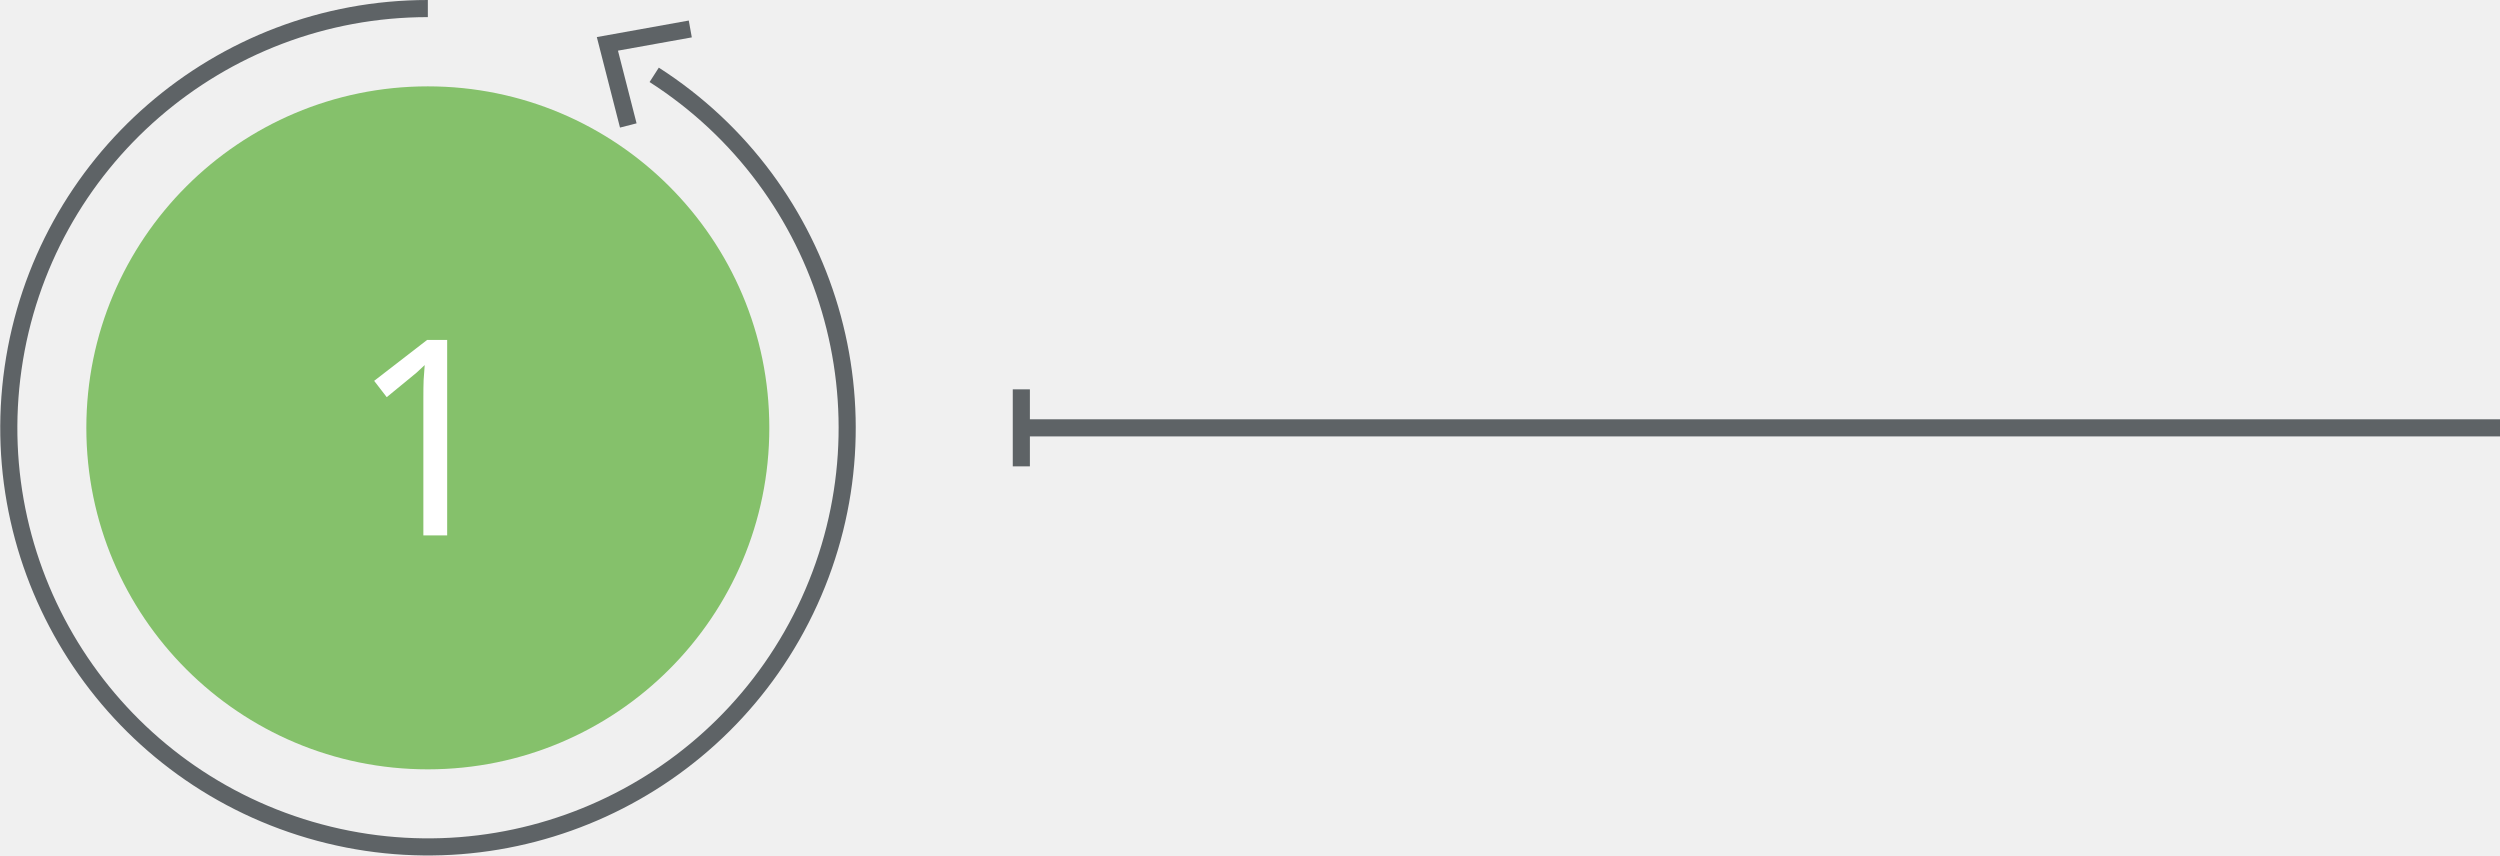
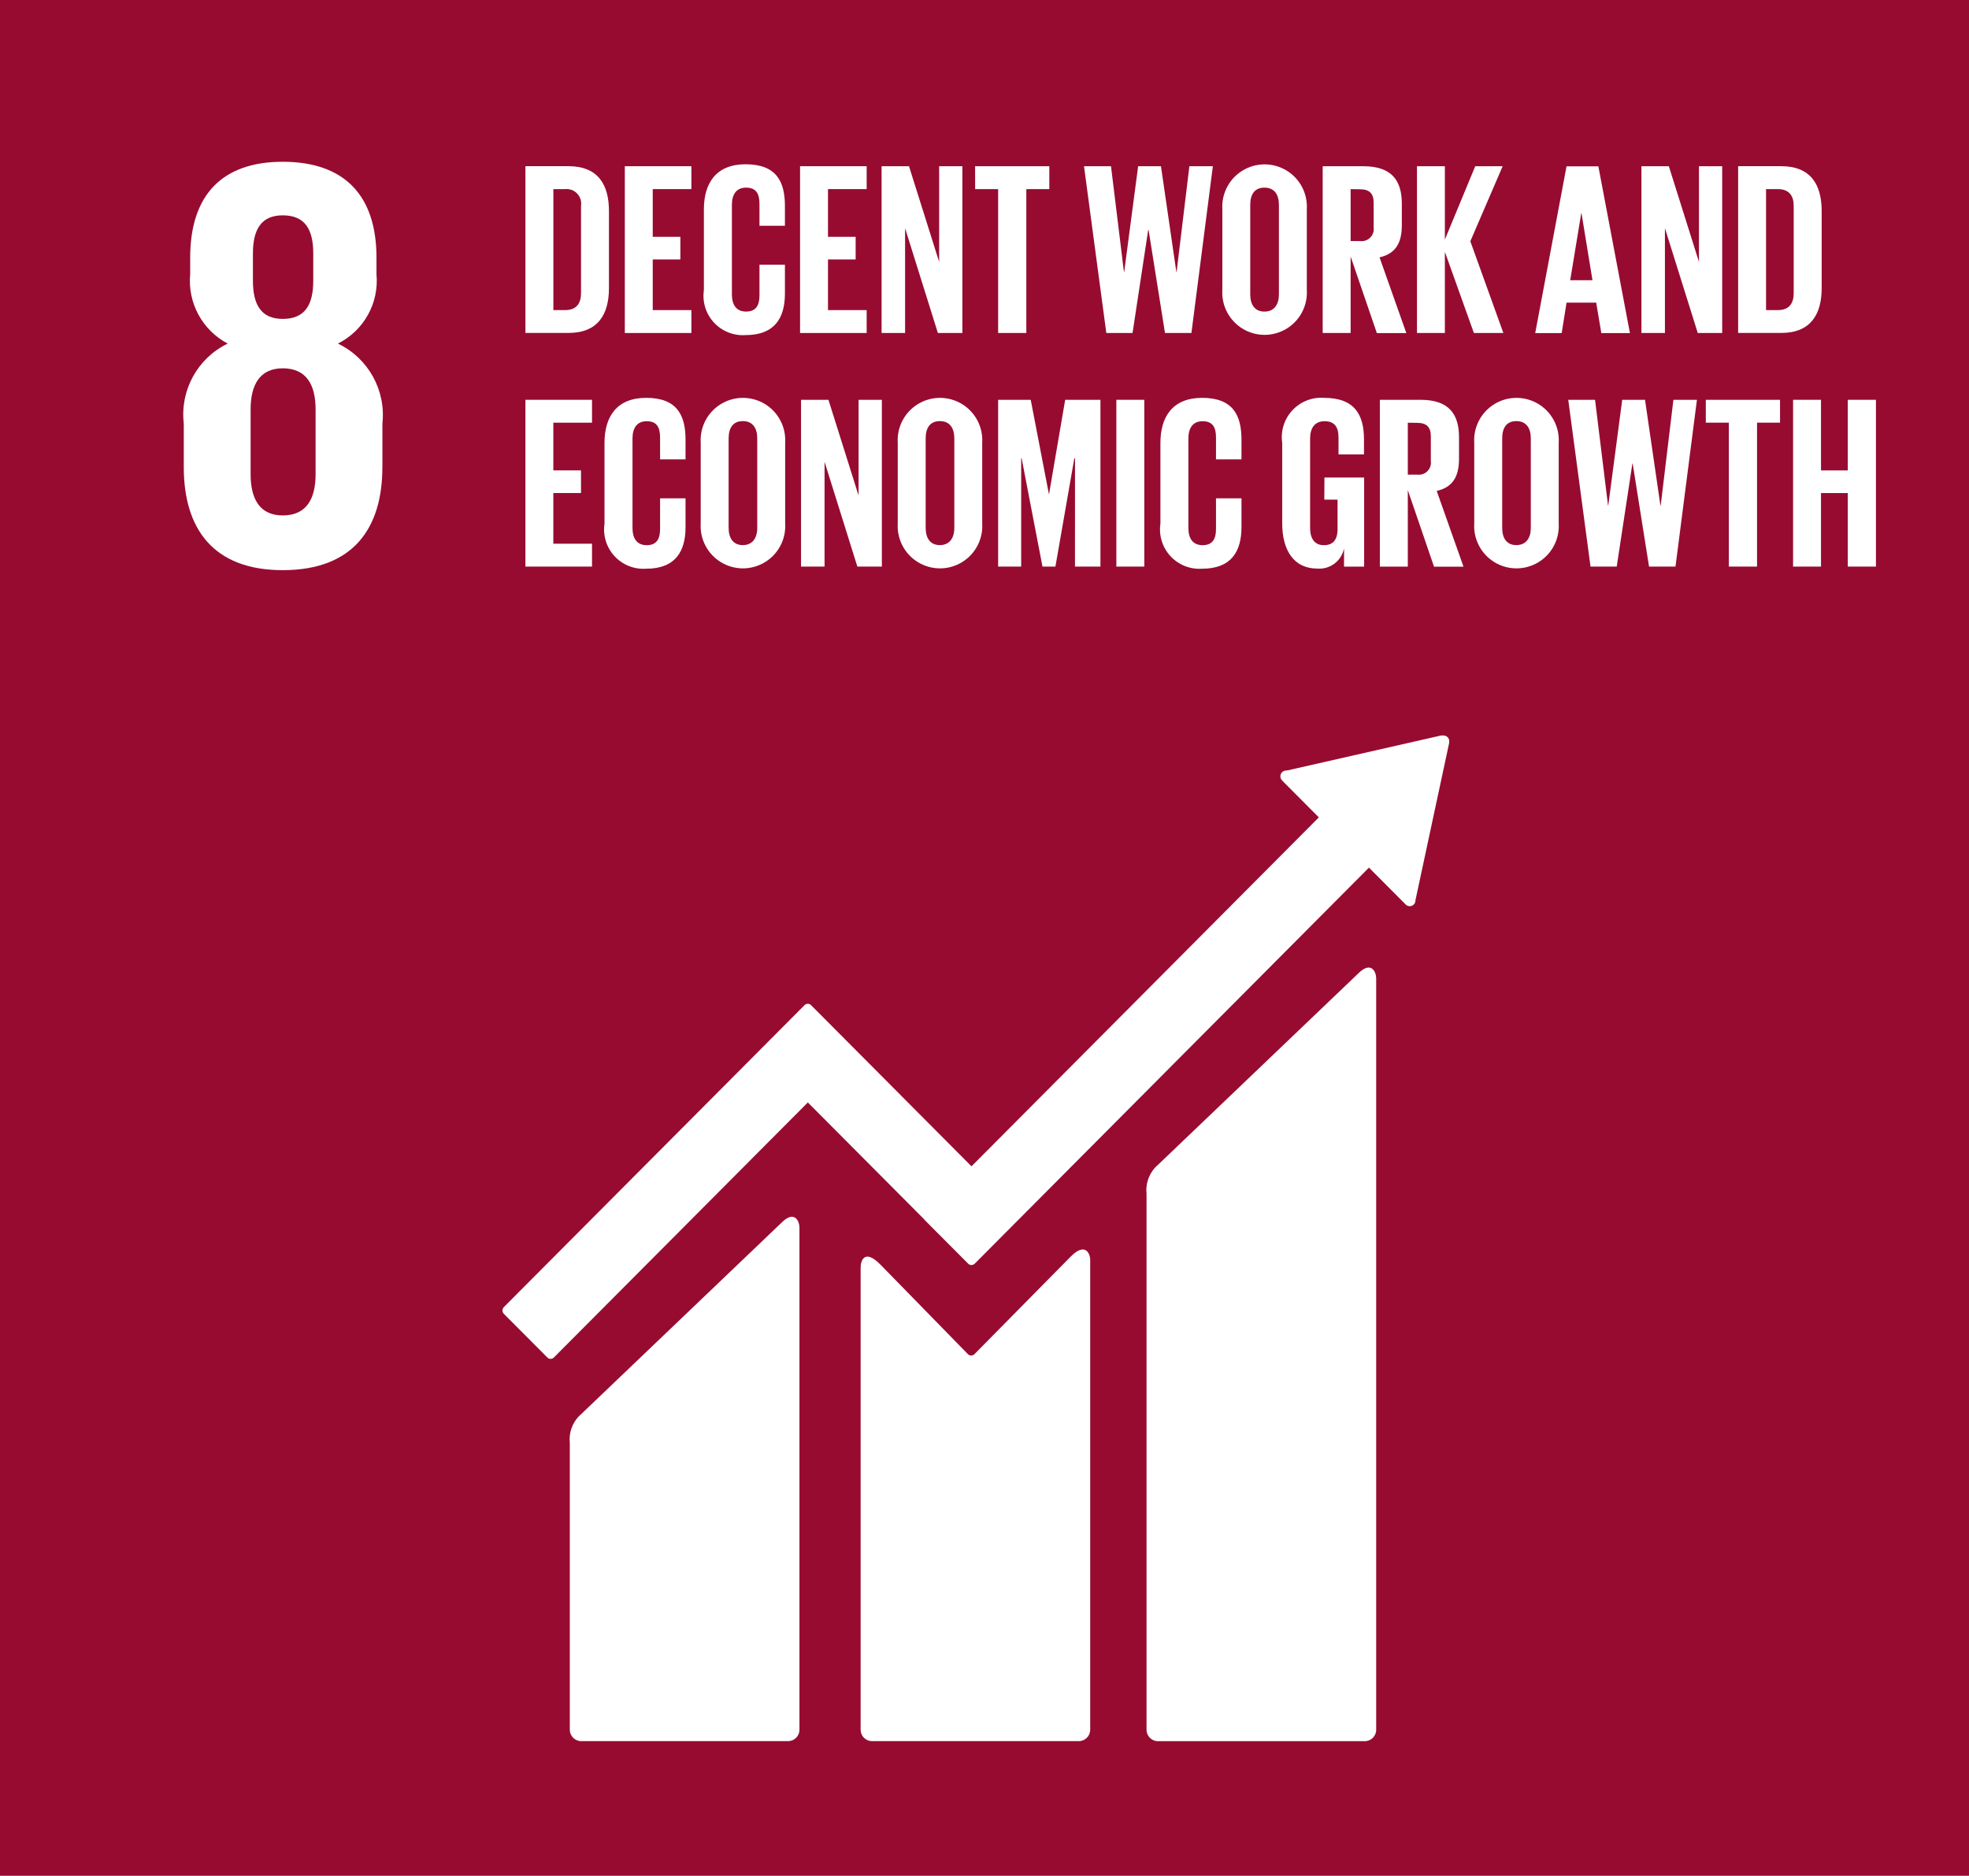
- <svg xmlns="http://www.w3.org/2000/svg" width="146.08" height="50" viewBox="0 0 146.08 50">
+ <svg xmlns="http://www.w3.org/2000/svg" id="구성_요소_11_1" data-name="구성 요소 11 – 1" width="73.477" height="70" viewBox="0 0 73.477 70">
  <defs>
    <style>
      .cls-1 {
-         fill: #85c16b;
+         fill: #970b31;
      }

      .cls-2 {
        fill: #fff;
-         font-size: 16px;
-         font-family: NotoSansKR-Medium, Noto Sans KR;
-         font-weight: 500;
-       }
- 
-       .cls-3, .cls-4 {
-         fill: none;
-         stroke: #5e6366;
-       }
- 
-       .cls-3 {
-         stroke-miterlimit: 10;
      }
    </style>
  </defs>
-   <g id="구성_요소_11_1" data-name="구성 요소 11 – 1" transform="translate(0.5 0.5)">
-     <g id="그룹_28" data-name="그룹 28" transform="translate(-679.473 -1848.1)">
-       <path id="패스_91" data-name="패스 91" class="cls-1" d="M703.973,1892.554a19.954,19.954,0,1,0-19.955-19.954,19.954,19.954,0,0,0,19.955,19.954" />
-     </g>
-     <text id="_1" data-name="1" class="cls-2" transform="translate(19.941 30.785)">
-       <tspan x="0" y="0">1</tspan>
-     </text>
-     <g id="그룹_29" data-name="그룹 29" transform="translate(-679.473 -1848.1)">
-       <path id="패스_92" data-name="패스 92" class="cls-3" d="M703.973,1848.1a24.492,24.492,0,1,0,13.226,3.873" />
-     </g>
-     <path id="패스_93" data-name="패스 93" class="cls-3" d="M715.685,1854.931l-1.221-4.768,4.844-.871" transform="translate(-679.473 -1848.1)" />
-     <line id="선_52" data-name="선 52" class="cls-4" x2="86.402" transform="translate(59.178 24.5)" />
-     <line id="선_53" data-name="선 53" class="cls-4" y2="4.5" transform="translate(59.178 22.25)" />
+   <rect id="사각형_88" data-name="사각형 88" class="cls-1" width="73.477" height="70" />
+   <g id="그룹_72" data-name="그룹 72" transform="translate(-9032.965 -5961.042)">
+     <path id="패스_260" data-name="패스 260" class="cls-2" d="M9083.649,5997.371l-7.472,7.14a1.245,1.245,0,0,0-.427,1.072v20.01a.428.428,0,0,0,.427.427h7.717a.427.427,0,0,0,.426-.427v-28.042c0-.236-.185-.667-.671-.18" />
+     <path id="패스_261" data-name="패스 261" class="cls-2" d="M9062.127,6006.672l-7.471,7.139a1.246,1.246,0,0,0-.428,1.071v10.71a.428.428,0,0,0,.428.426h7.717a.425.425,0,0,0,.425-.426v-18.741c0-.236-.186-.668-.671-.179" />
+     <path id="패스_262" data-name="패스 262" class="cls-2" d="M9087.046,5988.713a.218.218,0,0,0-.063-.163.235.235,0,0,0-.139-.061l-.041,0-.061,0-5.721,1.3-.1.011a.216.216,0,0,0-.111.368l.063.065,1.307,1.312-12.962,13.022-5.987-6.015a.17.17,0,0,0-.243,0l-1.624,1.632v0l-9.6,9.64a.178.178,0,0,0,0,.245l1.627,1.633a.169.169,0,0,0,.242,0l9.478-9.519,4.345,4.365a.141.141,0,0,0,.013.021l1.625,1.631a.172.172,0,0,0,.244,0l14.712-14.78,1.372,1.378a.214.214,0,0,0,.3,0,.217.217,0,0,0,.063-.142v-.018l1.257-5.867Z" />
+     <path id="패스_263" data-name="패스 263" class="cls-2" d="M9072.931,6007.925l-3.613,3.662a.173.173,0,0,1-.233-.01l-3.276-3.353c-.6-.6-.728-.113-.728.122v17.246a.424.424,0,0,0,.423.426h7.718a.427.427,0,0,0,.426-.426v-17.531c0-.237-.186-.669-.716-.136" />
+     <path id="패스_264" data-name="패스 264" class="cls-2" d="M9044.742,5978.739c0,.9-.328,1.538-1.225,1.538-.875,0-1.2-.637-1.2-1.538v-2.415c0-.9.326-1.537,1.2-1.537.9,0,1.225.637,1.225,1.537Zm-2.339-8.233c0-.9.308-1.428,1.114-1.428.83,0,1.138.526,1.138,1.428v1.008c0,.9-.308,1.429-1.138,1.429-.807,0-1.114-.528-1.114-1.429Zm4.832,7.97v-1.625a2.953,2.953,0,0,0-1.661-2.987,2.623,2.623,0,0,0,1.44-2.591v-.615c0-2.327-1.2-3.579-3.5-3.579-2.271,0-3.452,1.252-3.452,3.579v.615a2.646,2.646,0,0,0,1.4,2.591,2.938,2.938,0,0,0-1.639,2.987v1.625c0,2.262,1.07,3.843,3.693,3.843,2.646,0,3.718-1.581,3.718-3.843" />
+     <path id="패스_265" data-name="패스 265" class="cls-2" d="M9054.052,5972.615c.43,0,.595-.257.595-.633v-3.259a.545.545,0,0,0-.595-.624h-.437v4.516Zm1.637-3.7v2.882c0,.954-.394,1.67-1.509,1.67h-1.608v-6.223h1.608c1.115,0,1.509.707,1.509,1.671" />
  </g>
+   <path id="패스_266" data-name="패스 266" class="cls-2" d="M9056.281,5967.245h2.484v.854h-1.442v1.781h1.031v.844h-1.031v1.891h1.442v.854h-2.484Z" transform="translate(-9032.965 -5961.042)" />
+   <g id="그룹_73" data-name="그룹 73" transform="translate(-9032.965 -5961.042)">
+     <path id="패스_267" data-name="패스 267" class="cls-2" d="M9059.232,5971.862v-3.01c0-.974.456-1.68,1.554-1.68,1.149,0,1.47.642,1.47,1.56v.735h-.95v-.817c0-.386-.128-.606-.5-.606s-.529.266-.529.643v3.341c0,.376.155.641.529.641s.5-.238.5-.6v-1.148h.95v1.075c0,.89-.366,1.551-1.47,1.551a1.469,1.469,0,0,1-1.554-1.68" />
+   </g>
+   <path id="패스_268" data-name="패스 268" class="cls-2" d="M9062.821,5967.245h2.485v.854h-1.443v1.781h1.032v.844h-1.032v1.891h1.443v.854h-2.485Z" transform="translate(-9032.965 -5961.042)" />
+   <path id="패스_269" data-name="패스 269" class="cls-2" d="M9066.74,5969.559v3.91h-.877v-6.223h1.023l1.125,3.57v-3.57h.867v6.223h-.914Z" transform="translate(-9032.965 -5961.042)" />
+   <path id="패스_270" data-name="패스 270" class="cls-2" d="M9069.353,5967.245h2.769v.854h-.858v5.37h-1.052v-5.37h-.858Z" transform="translate(-9032.965 -5961.042)" />
+   <path id="패스_271" data-name="패스 271" class="cls-2" d="M9075.812,5969.623l-.584,3.846h-.979l-.832-6.224h1.007l.483,3.947h.009l.521-3.947h.851l.575,3.947h.009l.477-3.947h.876l-.8,6.224h-.986l-.613-3.846Z" transform="translate(-9032.965 -5961.042)" />
+   <g id="그룹_74" data-name="그룹 74" transform="translate(-9032.965 -5961.042)">
+     <path id="패스_272" data-name="패스 272" class="cls-2" d="M9080.69,5972.028v-3.342c0-.376-.164-.642-.54-.642s-.53.266-.53.642v3.342c0,.376.164.642.53.642s.54-.266.54-.642m-2.111-.166v-3.01a1.579,1.579,0,1,1,3.152,0v3.01a1.579,1.579,0,1,1-3.152,0" />
+     <path id="패스_273" data-name="패스 273" class="cls-2" d="M9083.366,5968.1v1.937h.346a.453.453,0,0,0,.513-.514v-.918c0-.34-.156-.5-.513-.5Zm0,2.515v2.854h-1.043v-6.223h1.518c1.051,0,1.436.524,1.436,1.4v.8c0,.67-.239,1.065-.832,1.2l1,2.827h-1.1Z" />
+   </g>
+   <path id="패스_274" data-name="패스 274" class="cls-2" d="M9086.883,5970.44v3.028h-1.041v-6.222h1.041v2.735l1.133-2.735h1.023l-1.206,2.8,1.233,3.423h-1.1Z" transform="translate(-9032.965 -5961.042)" />
+   <path id="패스_275" data-name="패스 275" class="cls-2" d="M9091.56,5971.5h.831l-.409-2.5h-.01Zm-1.306,1.973,1.169-6.224h1.188l1.178,6.224h-1.068l-.191-1.138h-1.106l-.182,1.138Z" transform="translate(-9032.965 -5961.042)" />
+   <path id="패스_276" data-name="패스 276" class="cls-2" d="M9095.095,5969.559v3.91h-.877v-6.223h1.023l1.124,3.57v-3.57h.867v6.223h-.912Z" transform="translate(-9032.965 -5961.042)" />
+   <g id="그룹_75" data-name="그룹 75" transform="translate(-9032.965 -5961.042)">
+     <path id="패스_277" data-name="패스 277" class="cls-2" d="M9099.306,5972.615c.431,0,.594-.257.594-.633v-3.259c0-.367-.163-.624-.594-.624h-.438v4.516Zm1.638-3.7v2.882c0,.954-.395,1.67-1.51,1.67h-1.607v-6.223h1.607c1.115,0,1.51.707,1.51,1.671" />
+   </g>
+   <path id="패스_278" data-name="패스 278" class="cls-2" d="M9052.572,5975.962h2.485v.854h-1.444v1.78h1.033v.845h-1.033v1.891h1.444v.854h-2.485Z" transform="translate(-9032.965 -5961.042)" />
+   <g id="그룹_76" data-name="그룹 76" transform="translate(-9032.965 -5961.042)">
+     <path id="패스_279" data-name="패스 279" class="cls-2" d="M9055.523,5980.58v-3.011c0-.973.455-1.68,1.554-1.68,1.149,0,1.47.643,1.47,1.561v.734h-.95v-.816c0-.387-.128-.607-.5-.607s-.529.266-.529.643v3.342c0,.376.155.641.529.641s.5-.238.5-.6v-1.148h.95v1.075c0,.89-.365,1.551-1.47,1.551a1.468,1.468,0,0,1-1.554-1.68" />
+     <path id="패스_280" data-name="패스 280" class="cls-2" d="M9061.223,5980.746V5977.4c0-.376-.165-.643-.539-.643s-.529.267-.529.643v3.342c0,.376.165.642.529.642s.539-.266.539-.642m-2.11-.166v-3.01a1.579,1.579,0,1,1,3.152,0v3.01a1.579,1.579,0,1,1-3.152,0" />
+   </g>
+   <path id="패스_281" data-name="패스 281" class="cls-2" d="M9063.735,5978.276v3.91h-.878v-6.223h1.023l1.124,3.57v-3.57h.869v6.223h-.914Z" transform="translate(-9032.965 -5961.042)" />
+   <g id="그룹_77" data-name="그룹 77" transform="translate(-9032.965 -5961.042)">
+     <path id="패스_282" data-name="패스 282" class="cls-2" d="M9068.577,5980.746V5977.4c0-.376-.164-.643-.54-.643s-.529.267-.529.643v3.342c0,.376.165.642.529.642s.54-.266.54-.642m-2.111-.166v-3.01a1.579,1.579,0,1,1,3.152,0v3.01a1.579,1.579,0,1,1-3.152,0" />
+   </g>
+   <path id="패스_283" data-name="패스 283" class="cls-2" d="M9073.081,5978.147h-.026l-.705,4.038h-.483l-.777-4.038h-.018v4.038h-.859v-6.223h1.215l.676,3.507h.01l.6-3.507h1.316v6.223h-.95Z" transform="translate(-9032.965 -5961.042)" />
+   <rect id="사각형_89" data-name="사각형 89" class="cls-2" width="1.043" height="6.224" transform="translate(41.659 14.92)" />
+   <g id="그룹_78" data-name="그룹 78" transform="translate(-9032.965 -5961.042)">
+     <path id="패스_284" data-name="패스 284" class="cls-2" d="M9076.268,5980.58v-3.011c0-.973.456-1.68,1.555-1.68,1.149,0,1.47.643,1.47,1.561v.734h-.951v-.816c0-.387-.128-.607-.5-.607s-.53.266-.53.643v3.342c0,.376.155.641.53.641s.5-.238.5-.6v-1.148h.951v1.075c0,.89-.366,1.551-1.47,1.551a1.469,1.469,0,0,1-1.555-1.68" />
+     <path id="패스_285" data-name="패스 285" class="cls-2" d="M9082.389,5978.863h1.481v3.324h-.75v-.68a.939.939,0,0,1-1,.753c-.895,0-1.307-.717-1.307-1.68v-3.012a1.471,1.471,0,0,1,1.562-1.679c1.152,0,1.49.642,1.49,1.56V5978h-.951v-.633c0-.386-.146-.606-.521-.606s-.539.266-.539.643v3.341c0,.377.155.642.512.642.338,0,.512-.192.512-.6v-1.1h-.494Z" />
+     <path id="패스_286" data-name="패스 286" class="cls-2" d="M9085.5,5976.817v1.937h.347a.453.453,0,0,0,.512-.515v-.917c0-.34-.156-.5-.512-.5Zm0,2.515v2.855h-1.043v-6.225h1.518c1.051,0,1.436.524,1.436,1.4v.8c0,.67-.238,1.065-.833,1.2l1,2.827h-1.1Z" />
+     <path id="패스_287" data-name="패스 287" class="cls-2" d="M9090.09,5980.746V5977.4c0-.376-.164-.643-.54-.643s-.528.267-.528.643v3.342c0,.376.162.642.528.642s.54-.266.54-.642m-2.111-.166v-3.01a1.579,1.579,0,1,1,3.152,0v3.01a1.579,1.579,0,1,1-3.152,0" />
+   </g>
+   <path id="패스_288" data-name="패스 288" class="cls-2" d="M9093.881,5978.34l-.585,3.846h-.978l-.831-6.224h1l.485,3.947h.008l.521-3.947h.851l.575,3.947h.01l.474-3.947h.878l-.8,6.224h-.987l-.611-3.846Z" transform="translate(-9032.965 -5961.042)" />
+   <path id="패스_289" data-name="패스 289" class="cls-2" d="M9096.62,5975.962h2.77v.854h-.858v5.37h-1.052v-5.37h-.859Z" transform="translate(-9032.965 -5961.042)" />
+   <path id="패스_290" data-name="패스 290" class="cls-2" d="M9101.919,5979.442h-1v2.744h-1.042v-6.224h1.042v2.635h1v-2.635h1.05v6.224h-1.05Z" transform="translate(-9032.965 -5961.042)" />
</svg>
